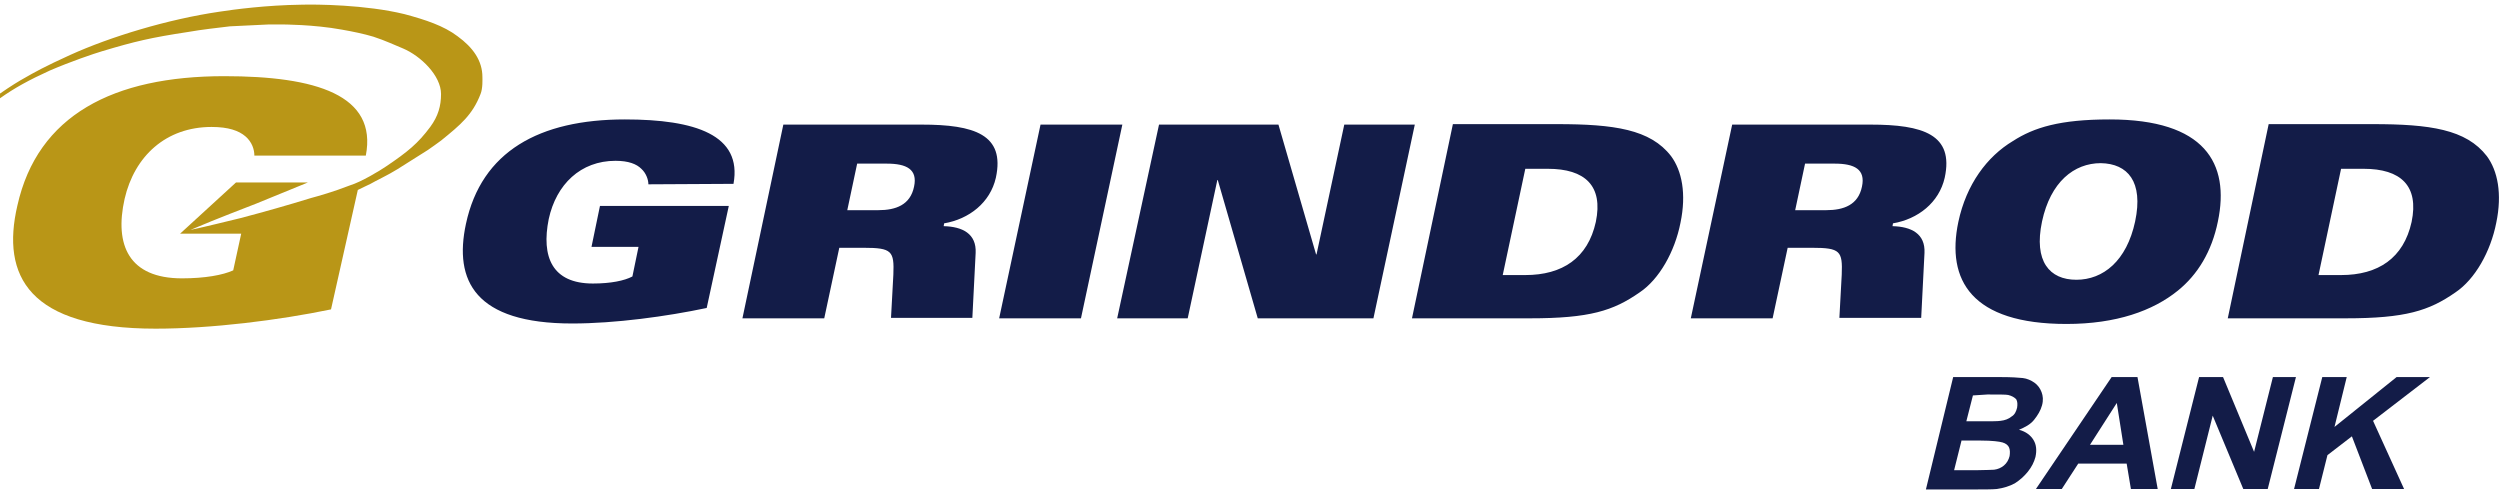
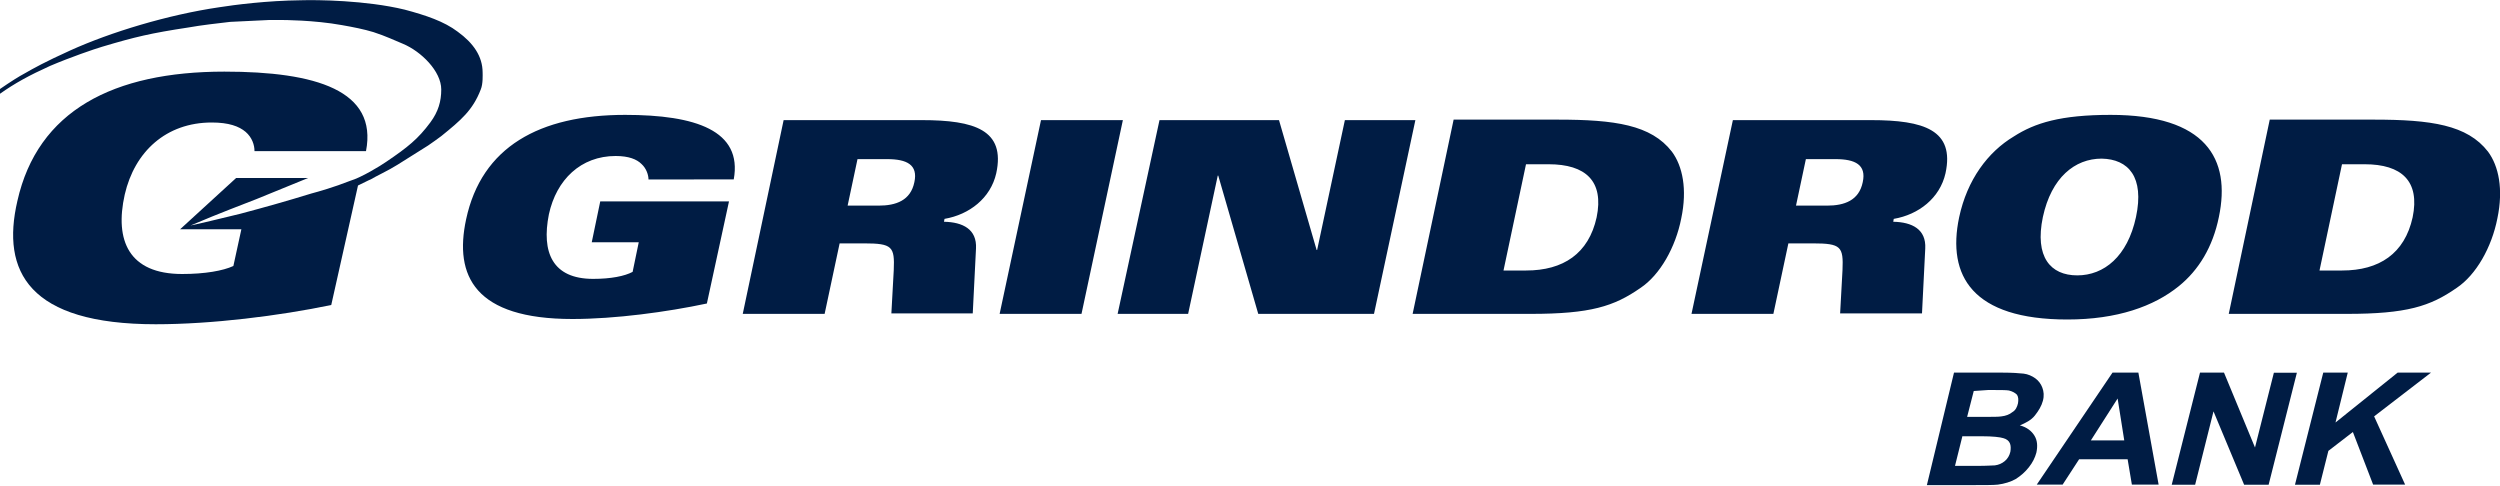
- <svg xmlns="http://www.w3.org/2000/svg" version="1.1" id="Layer_1" x="0px" y="0px" viewBox="40.4 343.8 531.7 106.8" enable-background="new 40.4 343.8 531.7 106.8" xml:space="preserve">
-   <path fill="#B99617" d="M116.5,384.2l-5.7,25.4c-11.1,2.3-25.4,4.1-37.3,4.1c-27,0-32.9-11.2-29.4-26.2c4.3-19.2,20.4-27.5,44-27.5  c19.5,0,32.6,4,30.1,16.9H94.5c0-1.3-0.5-2.9-1.9-4.1s-3.6-2-7.2-2c-9.7,0-16.4,6.2-18.5,15.3c-2.2,9.8,0.9,16.9,12.2,16.9  c4.9,0,8.7-0.7,10.9-1.7l1.7-7.8h-0.2H78.7l11.9-10.9h15.3c0,0-9.1,3.7-11,4.5c-3,1.2-7.4,2.8-14,5.6c3.8-0.8,7.6-1.8,10.6-2.5  c5.3-1.4,9.9-2.7,15.1-4.3c1.5-0.4,4.7-1.3,8.3-2.7c2.3-0.7,6.3-3.1,7.6-4c4.6-3.1,6.8-4.9,9.4-8.4c1.7-2.3,2.3-4.5,2.3-7  c0-3.9-4.3-8.1-8.1-9.7c-1.5-0.6-3.8-1.7-6.3-2.5c-2-0.6-4.4-1.1-6.7-1.5c-6-1.1-12.6-1.1-12.9-1.1h-2.6c-0.4,0-8.3,0.4-8.3,0.4  c-2.5,0.3-6.1,0.7-8.9,1.2c-7.9,1.2-11.3,2-18.3,4.1c-1.7,0.5-6.7,2.2-11.1,4.1c-4.4,2-7.5,3.7-10.6,5.9v-1c2.3-1.6,4.1-2.7,5.2-3.3  c1.9-1.1,4.4-2.5,9.7-4.9c8.6-3.9,20.8-7.6,31.7-9.2c3.2-0.5,10.1-1.4,17.4-1.5c3.3-0.1,13.8,0,22,2c4.5,1.2,8.4,2.5,11.3,4.7  c3.3,2.4,5.3,5.2,5.3,8.7c0,0.4,0.1,2.4-0.4,3.6c-1.7,4.4-4.2,6.5-8.4,9.9c-0.1,0.1-2.5,1.8-2.8,2c-1.9,1.2-4.6,2.9-6.5,4.1  c-1.9,1.2-4.7,2.5-5.7,3.1C118.7,383.1,117.6,383.7,116.5,384.2L116.5,384.2z" />
-   <path fill="#131C48" d="M196.4,382.9c1.9-10.4-8.1-13.7-23.1-13.7c-18.2,0-30.5,6.8-33.8,22.2c-2.6,12.1,1.9,21.2,22.6,21.2  c9.1,0,20.1-1.5,28.6-3.3l4.7-21.7H168l-1.8,8.7h10l-1.3,6.3c-1.7,0.9-4.6,1.5-8.4,1.5c-8.7,0-11-5.7-9.4-13.7  c1.6-7.4,6.8-12.4,14.2-12.4c2.8,0,4.5,0.7,5.5,1.7c1,0.9,1.5,2.3,1.5,3.3L196.4,382.9L196.4,382.9z M198.3,411.5h17.4l3.2-15h5.2  c6,0,6.5,0.7,6.3,5.7l-0.5,9.2h17.3l0.7-13.8c0.2-4.1-2.8-5.6-6.8-5.7l0.1-0.6c5.3-0.9,9.8-4.4,11-9.7c2-9.2-4.6-11.3-15.8-11.3  h-29.4L198.3,411.5L198.3,411.5z M222.7,378.6h6.3c4.2,0,6.6,1.2,5.8,4.9c-0.8,3.9-3.9,5-7.6,5h-6.6L222.7,378.6L222.7,378.6z   M252.9,411.5h17.4l8.8-41.2h-17.4L252.9,411.5L252.9,411.5z M278,411.5h15l6.3-29.4h0.1l8.5,29.4h24.6l8.8-41.2h-15l-5.9,27.6h-0.1  l-8-27.6h-25.4L278,411.5L278,411.5z M364.8,379.7h4.8c7.9,0,11.8,3.6,10.2,11.3c-1.7,7.7-7.1,11.3-15,11.3H360L364.8,379.7  L364.8,379.7z M340.7,411.5h25.1c12.7,0,17.7-1.6,23.3-5.5c4.2-2.8,7.5-8.7,8.7-14.8c1.3-6.2,0.3-11.1-2-14.2  c-4.4-5.7-12.1-6.8-24.3-6.8h-22.1L340.7,411.5L340.7,411.5z M400,411.5h17.4l3.2-15h5.2c6,0,6.5,0.7,6.3,5.7l-0.5,9.2h17.4  l0.7-13.8c0.2-4.1-2.8-5.6-6.8-5.7l0.1-0.6c5.3-0.9,9.8-4.4,11-9.7c2-9.2-4.6-11.3-15.8-11.3h-29.4L400,411.5L400,411.5z   M424.3,378.6h6.3c4.2,0,6.6,1.2,5.8,4.9c-0.8,3.9-3.9,5-7.6,5h-6.6L424.3,378.6L424.3,378.6z M512.1,390.9  c2.6-12.4-2.8-21.7-23-21.7c-10.6,0-16.1,1.7-20.6,4.6c-5.5,3.3-9.9,9.2-11.6,17.2c-2.6,12.4,2.8,21.7,23,21.7  c10.6,0,18.4-2.8,23.7-7.1C507.8,402.2,510.8,397.3,512.1,390.9L512.1,390.9z M494.5,390.9c-1.8,8.4-6.8,12.4-12.5,12.4  s-9.1-3.9-7.3-12.4c1.8-8.4,6.8-12.4,12.5-12.4C492.9,378.6,496.3,382.4,494.5,390.9L494.5,390.9z M538.3,379.7h4.8  c7.9,0,11.8,3.6,10.2,11.3c-1.7,7.7-7.1,11.3-15,11.3h-4.8L538.3,379.7L538.3,379.7z M514.2,411.5h25.1c12.7,0,17.7-1.6,23.3-5.5  c4.2-2.8,7.5-8.7,8.7-14.8c1.3-6.2,0.3-11.1-2-14.2c-4.4-5.7-12.1-6.8-24.3-6.8h-22.1L514.2,411.5L514.2,411.5z" />
+ <svg xmlns="http://www.w3.org/2000/svg" version="1.1" id="Layer_1" x="0px" y="0px" viewBox="0 0 2000 388.1" style="enable-background:new 0 0 2000 388.1;" xml:space="preserve">
+   <style type="text/css">
+ 	.st0{fill:#001C44;}
+ </style>
+   <path class="st0" d="M286.4,148.4l-21.4,95.6c-41.8,8.7-95.6,15.4-140.4,15.4C23,259.4,0.8,217.2,13.9,160.8  C30.1,88.5,90.7,57.3,179.5,57.3c73.4,0,122.7,15.1,113.3,63.6h-89.2c0-4.9-1.9-10.9-7.1-15.4c-5.3-4.5-13.5-7.5-27.1-7.5  c-36.5,0-61.7,23.3-69.6,57.6c-8.3,36.9,3.4,63.6,45.9,63.6c18.4,0,32.7-2.6,41-6.4l6.4-29.4h-0.8h-48.2l44.8-41h57.6  c0,0-34.2,13.9-41.4,16.9c-11.3,4.5-27.8,10.5-52.7,21.1c14.3-3,28.6-6.8,39.9-9.4c19.9-5.3,37.3-10.2,56.8-16.2  c5.6-1.5,17.7-4.9,31.2-10.2c8.7-2.6,23.7-11.7,28.6-15.1c17.3-11.7,25.6-18.4,35.4-31.6c6.4-8.7,8.7-16.9,8.7-26.3  c0-14.7-16.2-30.5-30.5-36.5c-5.6-2.3-14.3-6.4-23.7-9.4c-7.5-2.3-16.6-4.1-25.2-5.6c-22.6-4.1-47.4-4.1-48.5-4.1h-9.8  c-1.5,0-31.2,1.5-31.2,1.5c-9.4,1.1-23,2.6-33.5,4.5c-29.7,4.5-42.5,7.5-68.9,15.4c-6.4,1.9-25.2,8.3-41.8,15.4  C23.3,60.3,11.7,66.7,0,75v-3.8c8.7-6,15.4-10.2,19.6-12.4c7.1-4.1,16.6-9.4,36.5-18.4c32.4-14.7,78.3-28.6,119.3-34.6  c12-1.9,38-5.3,65.5-5.6c12.4-0.4,51.9,0,82.8,7.5c16.9,4.5,31.6,9.4,42.5,17.7c12.4,9,19.9,19.6,19.9,32.7c0,1.5,0.4,9-1.5,13.5  c-6.4,16.6-15.8,24.5-31.6,37.3c-0.4,0.4-9.4,6.8-10.5,7.5c-7.1,4.5-17.3,10.9-24.5,15.4c-7.1,4.5-17.7,9.4-21.4,11.7  C294.7,144.2,290.5,146.5,286.4,148.4L286.4,148.4z" />
+   <path class="st0" d="M587,143.5c7.1-39.1-30.5-51.6-86.9-51.6c-68.5,0-114.8,25.6-127.2,83.5c-9.8,45.5,7.1,79.8,85,79.8  c34.2,0,75.6-5.6,107.6-12.4l17.7-81.7H480.2l-6.8,32.7H511l-4.9,23.7c-6.4,3.4-17.3,5.6-31.6,5.6c-32.7,0-41.4-21.4-35.4-51.6  c6-27.8,25.6-46.7,53.4-46.7c10.5,0,16.9,2.6,20.7,6.4c3.8,3.4,5.6,8.7,5.6,12.4L587,143.5L587,143.5z M594.2,251.1h65.5l12-56.4  h19.6c22.6,0,24.5,2.6,23.7,21.4l-1.9,34.6h65.1l2.6-51.9c0.8-15.4-10.5-21.1-25.6-21.4l0.4-2.3c19.9-3.4,36.9-16.6,41.4-36.5  c7.5-34.6-17.3-42.5-59.5-42.5H626.9L594.2,251.1L594.2,251.1z M686,127.3h23.7c15.8,0,24.8,4.5,21.8,18.4  c-3,14.7-14.7,18.8-28.6,18.8h-24.8L686,127.3L686,127.3z M799.7,251.1h65.5l33.1-155h-65.5L799.7,251.1L799.7,251.1z M894.1,251.1  h56.4l23.7-110.6h0.4l32,110.6h92.6l33.1-155h-56.4l-22.2,103.9h-0.4l-30.1-103.9h-95.6L894.1,251.1L894.1,251.1z M1220.8,131.4  h18.1c29.7,0,44.4,13.5,38.4,42.5c-6.4,29-26.7,42.5-56.4,42.5h-18.1L1220.8,131.4L1220.8,131.4z M1130.1,251.1h94.5  c47.8,0,66.6-6,87.7-20.7c15.8-10.5,28.2-32.7,32.7-55.7c4.9-23.3,1.1-41.8-7.5-53.4c-16.6-21.4-45.5-25.6-91.4-25.6h-83.2  L1130.1,251.1L1130.1,251.1z M1353.2,251.1h65.5l12-56.4h19.6c22.6,0,24.5,2.6,23.7,21.4l-1.9,34.6h65.5l2.6-51.9  c0.8-15.4-10.5-21.1-25.6-21.4l0.4-2.3c19.9-3.4,36.9-16.6,41.4-36.5c7.5-34.6-17.3-42.5-59.5-42.5h-110.6L1353.2,251.1  L1353.2,251.1z M1444.7,127.3h23.7c15.8,0,24.8,4.5,21.8,18.4c-3,14.7-14.7,18.8-28.6,18.8h-24.8L1444.7,127.3L1444.7,127.3z   M1775.1,173.6c9.8-46.7-10.5-81.7-86.6-81.7c-39.9,0-60.6,6.4-77.5,17.3c-20.7,12.4-37.3,34.6-43.7,64.7  c-9.8,46.7,10.5,81.7,86.6,81.7c39.9,0,69.2-10.5,89.2-26.7C1758.9,216.1,1770.2,197.7,1775.1,173.6L1775.1,173.6z M1708.8,173.6  c-6.8,31.6-25.6,46.7-47,46.7s-34.2-14.7-27.5-46.7c6.8-31.6,25.6-46.7,47-46.7C1702.8,127.3,1715.6,141.6,1708.8,173.6  L1708.8,173.6z M1873.6,131.4h18.1c29.7,0,44.4,13.5,38.4,42.5c-6.4,29-26.7,42.5-56.4,42.5h-18.1L1873.6,131.4L1873.6,131.4z   M1783,251.1h94.5c47.8,0,66.6-6,87.7-20.7c15.8-10.5,28.2-32.7,32.7-55.7c4.9-23.3,1.1-41.8-7.5-53.4  c-16.6-21.4-45.5-25.6-91.4-25.6h-83.2L1783,251.1L1783,251.1z" />
  <g>
    <g>
      <g>
-         <path fill="#131C48" d="M455.8,424h10.3c2,0,3.6,0.1,4.5,0.2c0.9,0.1,1.8,0.5,2.5,1c0.7,0.5,1.2,1.2,1.5,2s0.4,1.7,0.1,2.8     c-0.3,1.1-0.9,2.1-1.7,3.1s-2,1.6-3.2,2.1c1.5,0.4,2.5,1.2,3.1,2.2c0.6,1,0.7,2.2,0.4,3.6c-0.3,1.1-0.8,2.1-1.6,3.1     c-0.8,1-1.7,1.8-2.8,2.5c-1.1,0.6-2.4,1-3.8,1.2c-0.9,0.1-3,0.1-6.3,0.1h-8.8L455.8,424z M460,427.9l-1.4,5.5h3.4     c2,0,3.3,0,3.9-0.1c0.9-0.1,1.7-0.4,2.3-0.9c0.7-0.4,1-1.1,1.2-1.9c0.1-0.7,0.1-1.3-0.2-1.8c-0.4-0.4-0.9-0.7-1.7-0.9     c-0.5-0.1-2-0.1-4.4-0.1L460,427.9L460,427.9z M457.6,437.4l-1.6,6.4h4.9c1.9,0,3.1-0.1,3.6-0.1c0.8-0.1,1.5-0.4,2.1-0.9     c0.6-0.5,1-1.2,1.2-2c0.1-0.7,0.1-1.3-0.1-1.8c-0.2-0.5-0.7-0.9-1.4-1.1c-0.7-0.2-2.2-0.4-4.6-0.4H457.6z" />
-         <path fill="#131C48" d="M499.3,447.8h-5.7l-0.9-5.4h-10.3l-3.5,5.4h-5.5l16.1-23.8h5.5L499.3,447.8z M492,438.4l-1.4-8.9     l-5.7,8.9H492z" />
-         <path fill="#131C48" d="M502.1,447.8l6-23.8h5.1l6.6,15.9l4-15.9h4.9l-6,23.8h-5.2l-6.5-15.6l-3.9,15.6H502.1z" />
-         <path fill="#131C48" d="M528.3,447.8l6-23.8h5.2l-2.6,10.6l13.2-10.6h7.1l-12.1,9.3l6.6,14.5h-6.8l-4.3-11.2l-5.2,4l-1.8,7.2     H528.3z" />
+         <path class="st0" d="M1563.2,298.1h38.8c7.5,0,13.5,0.4,16.9,0.8c3.4,0.4,6.8,1.9,9.4,3.8c2.6,1.9,4.5,4.5,5.6,7.5     s1.5,6.4,0.4,10.5c-1.1,4.1-3.4,7.9-6.4,11.7c-3,3.8-7.5,6-12,7.9c5.6,1.5,9.4,4.5,11.7,8.3c2.3,3.8,2.6,8.3,1.5,13.5     c-1.1,4.1-3,7.9-6,11.7s-6.4,6.8-10.5,9.4c-4.1,2.3-9,3.8-14.3,4.5c-3.4,0.4-11.3,0.4-23.7,0.4h-33.1L1563.2,298.1z M1579,312.8     l-5.3,20.7h12.8c7.5,0,12.4,0,14.7-0.4c3.4-0.4,6.4-1.5,8.7-3.4c2.6-1.5,3.8-4.1,4.5-7.1c0.4-2.6,0.4-4.9-0.8-6.8     c-1.5-1.5-3.4-2.6-6.4-3.4c-1.9-0.4-7.5-0.4-16.6-0.4L1579,312.8L1579,312.8z M1570,348.6l-6,24.1h18.4c7.1,0,11.7-0.4,13.5-0.4     c3-0.4,5.6-1.5,7.9-3.4c2.3-1.9,3.8-4.5,4.5-7.5c0.4-2.6,0.4-4.9-0.4-6.8c-0.8-1.9-2.6-3.4-5.3-4.1c-2.6-0.8-8.3-1.5-17.3-1.5     H1570V348.6z" />
+         <path class="st0" d="M1726.9,387.7h-21.4l-3.4-20.3h-38.8l-13.2,20.3h-20.7l60.6-89.6h20.7L1726.9,387.7z M1699.4,352.3     l-5.3-33.5l-21.4,33.5H1699.4z" />
+         <path class="st0" d="M1737.4,387.7l22.6-89.6h19.2L1804,358l15.1-59.8h18.4l-22.6,89.6h-19.6l-24.5-58.7l-14.7,58.7H1737.4z" />
+         <path class="st0" d="M1836,387.7l22.6-89.6h19.6l-9.8,39.9l49.7-39.9h26.7l-45.5,35l24.8,54.6h-25.6l-16.2-42.1l-19.6,15.1     l-6.8,27.1H1836z" />
      </g>
    </g>
  </g>
</svg>
